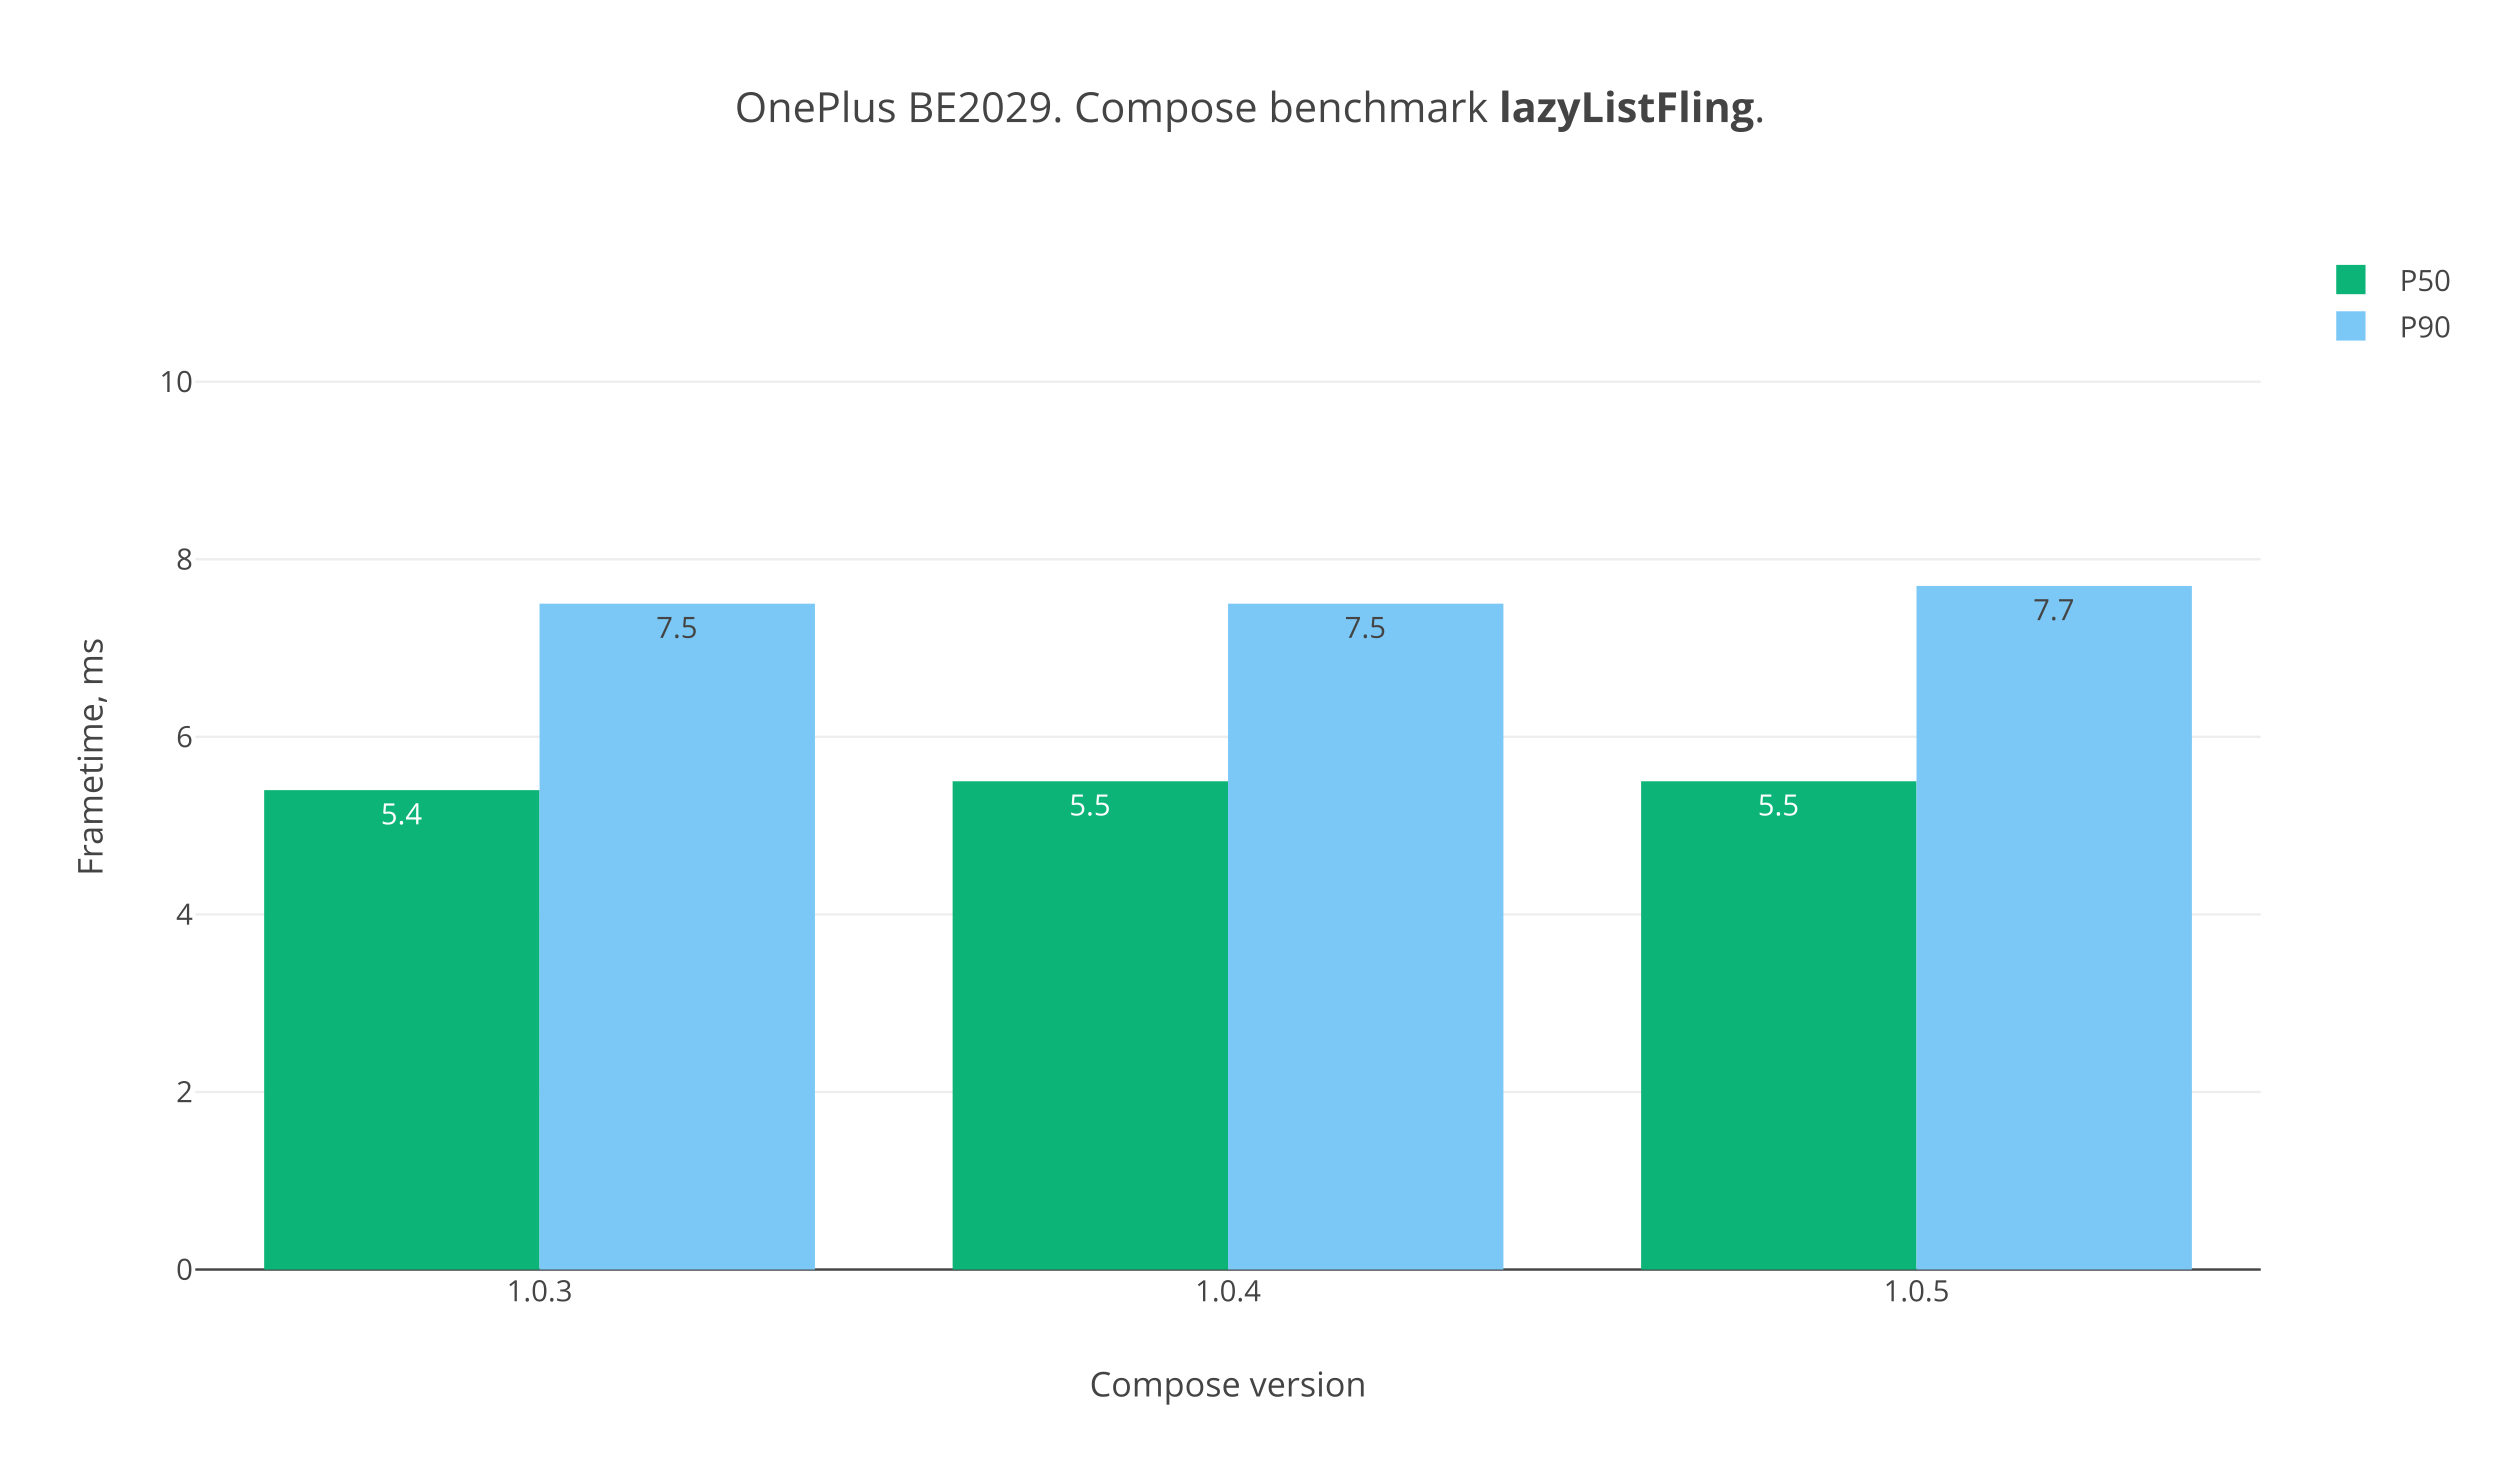
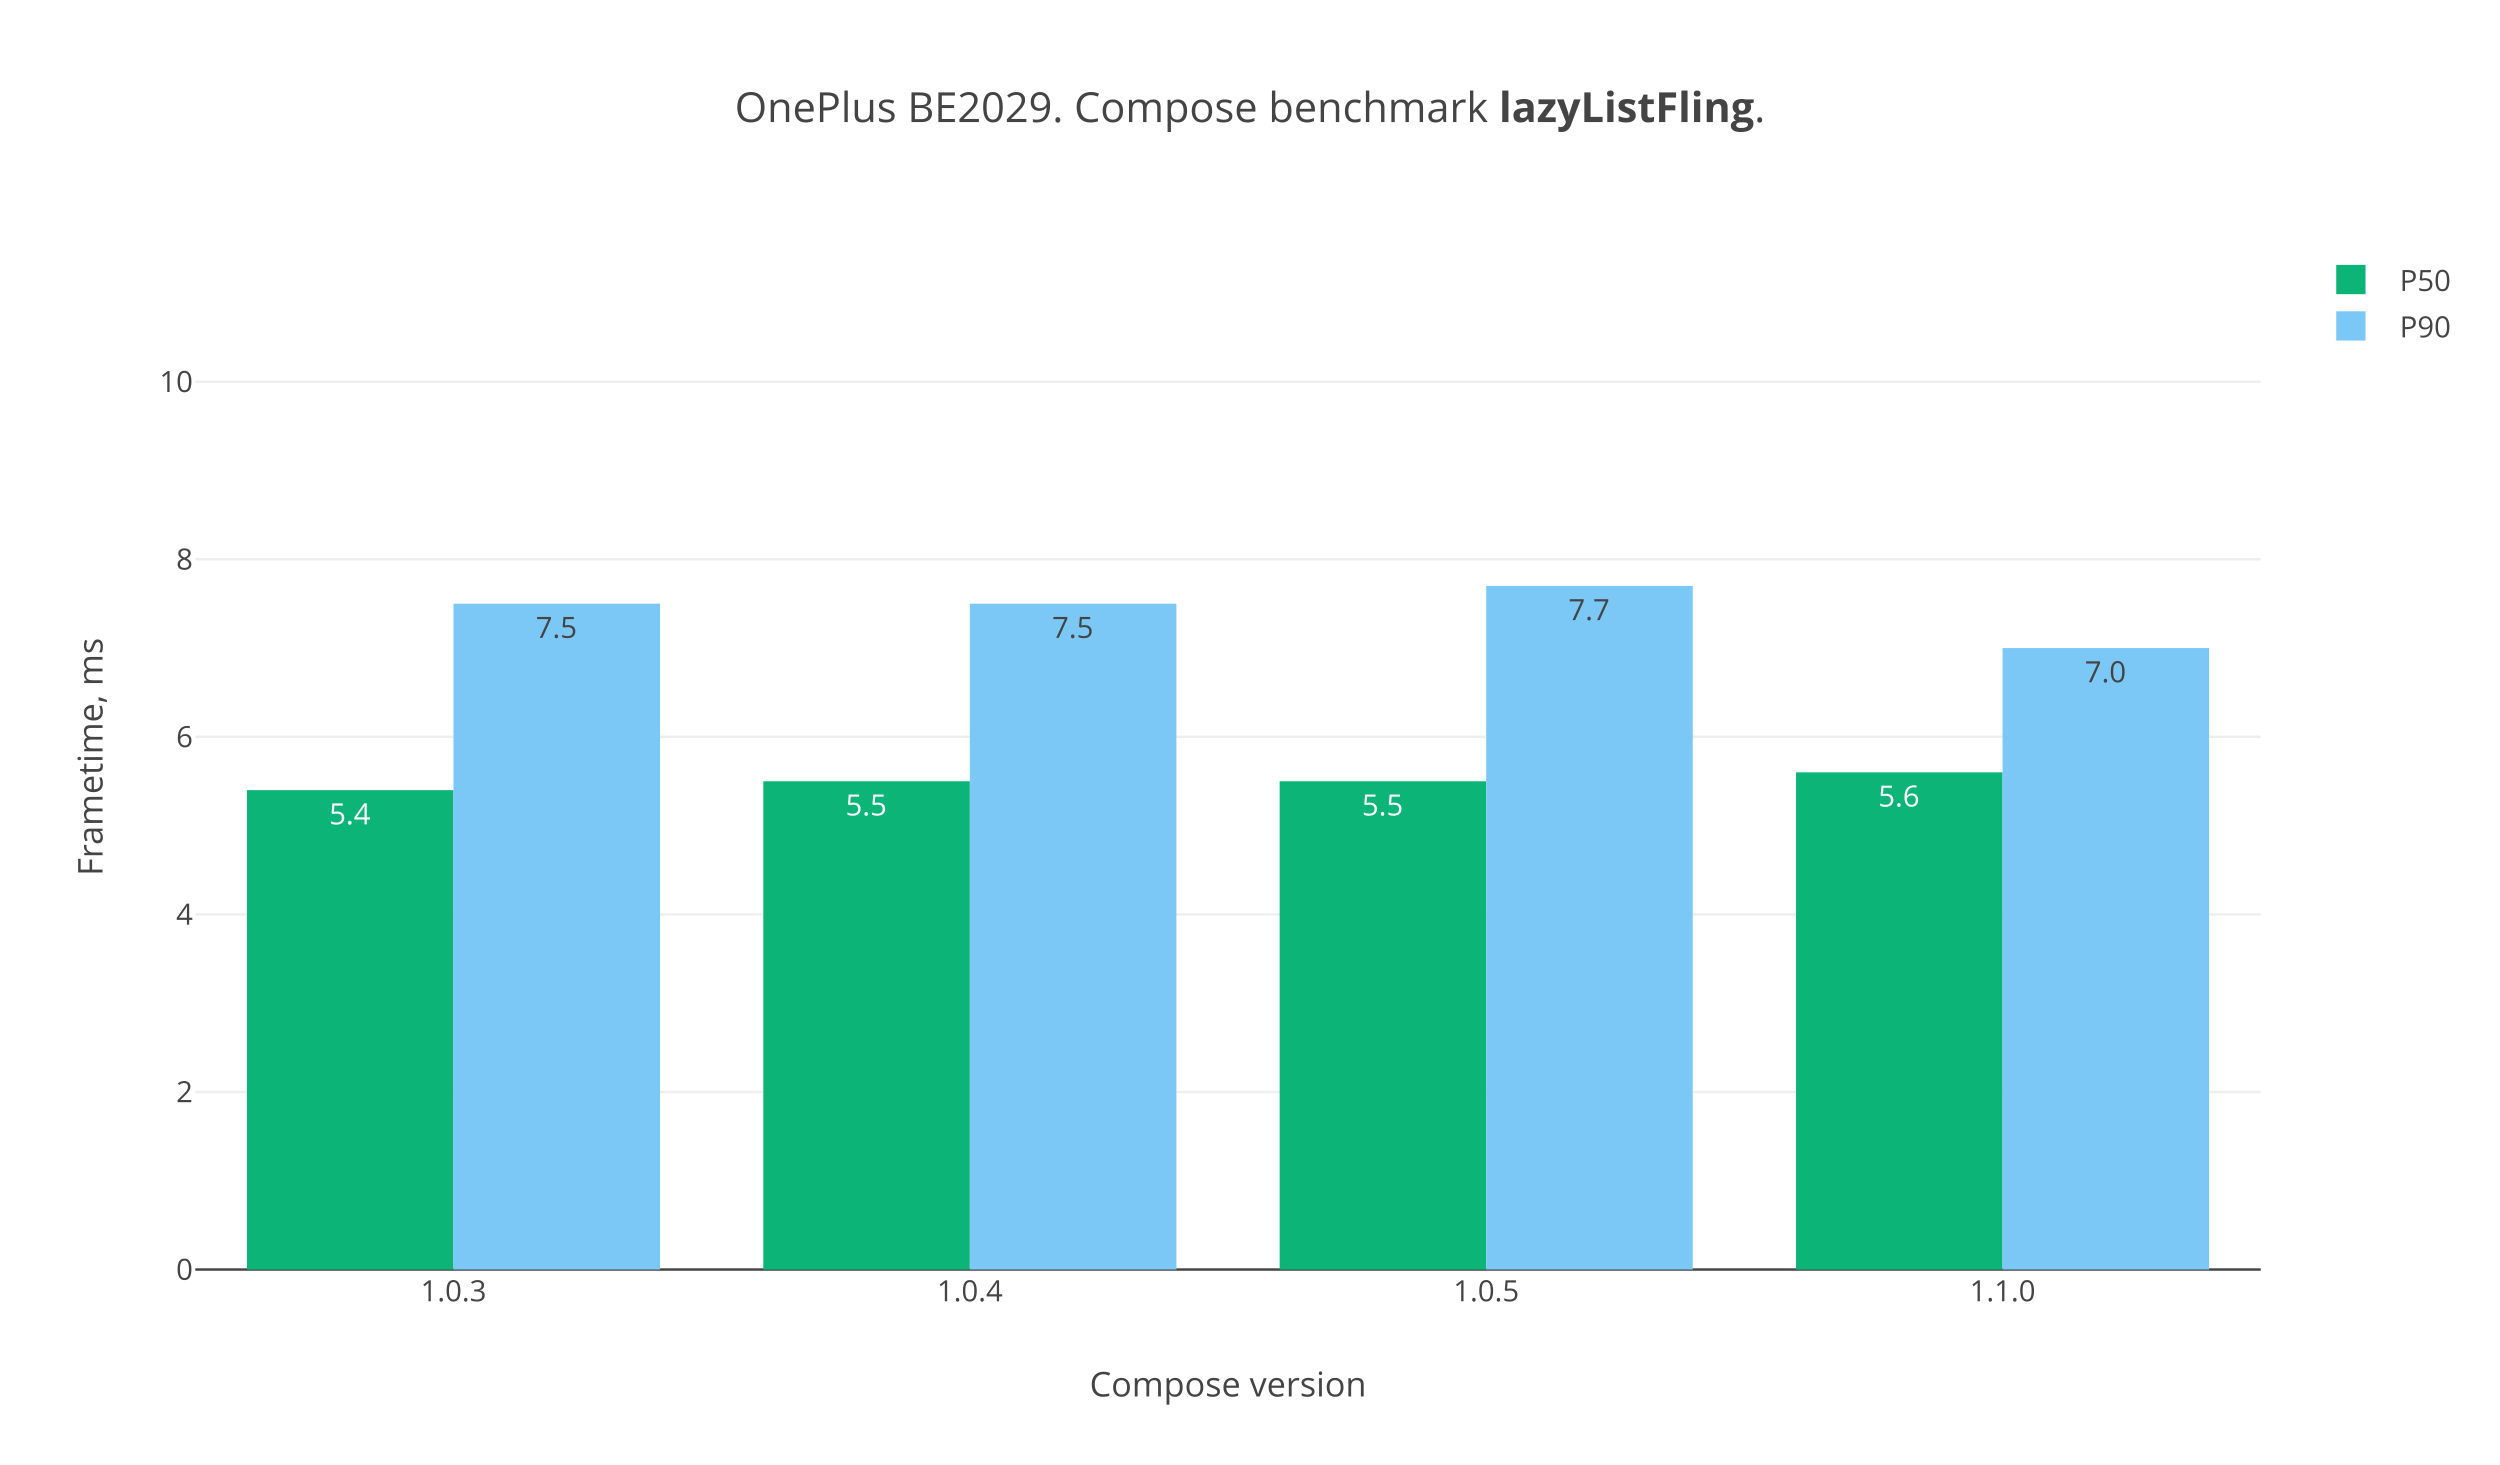
<svg xmlns="http://www.w3.org/2000/svg" class="main-svg" width="1024" height="600" style="" viewBox="0 0 1024 600">
  <rect x="0" y="0" width="1024" height="600" style="fill: rgb(255, 255, 255); fill-opacity: 1;" />
-   <defs id="defs-411d6c">
+   <defs id="defs-ae5496">
    <g class="clips">
-       <clipPath id="clip411d6cxyplot" class="plotclip">
+       <clipPath id="clipae5496xyplot" class="plotclip">
        <rect width="846" height="420" />
      </clipPath>
-       <clipPath class="axesclip" id="clip411d6cx">
+       <clipPath class="axesclip" id="clipae5496x">
        <rect x="80" y="0" width="846" height="600" />
      </clipPath>
-       <clipPath class="axesclip" id="clip411d6cy">
+       <clipPath class="axesclip" id="clipae5496y">
        <rect x="0" y="100" width="1024" height="420" />
      </clipPath>
-       <clipPath class="axesclip" id="clip411d6cxy">
+       <clipPath class="axesclip" id="clipae5496xy">
        <rect x="80" y="100" width="846" height="420" />
      </clipPath>
    </g>
    <g class="gradients" />
  </defs>
  <g class="bglayer" />
  <g class="layer-below">
    <g class="imagelayer" />
    <g class="shapelayer" />
  </g>
  <g class="cartesianlayer">
    <g class="subplot xy">
      <g class="layer-subplot">
        <g class="shapelayer" />
        <g class="imagelayer" />
      </g>
      <g class="gridlayer">
        <g class="x" />
        <g class="y">
          <path class="ygrid crisp" transform="translate(0,447.27)" d="M80,0h846" style="stroke: rgb(238, 238, 238); stroke-opacity: 1; stroke-width: 1px;" />
          <path class="ygrid crisp" transform="translate(0,374.55)" d="M80,0h846" style="stroke: rgb(238, 238, 238); stroke-opacity: 1; stroke-width: 1px;" />
          <path class="ygrid crisp" transform="translate(0,301.82)" d="M80,0h846" style="stroke: rgb(238, 238, 238); stroke-opacity: 1; stroke-width: 1px;" />
          <path class="ygrid crisp" transform="translate(0,229.09)" d="M80,0h846" style="stroke: rgb(238, 238, 238); stroke-opacity: 1; stroke-width: 1px;" />
          <path class="ygrid crisp" transform="translate(0,156.36)" d="M80,0h846" style="stroke: rgb(238, 238, 238); stroke-opacity: 1; stroke-width: 1px;" />
        </g>
      </g>
      <g class="zerolinelayer">
        <path class="yzl zl crisp" transform="translate(0,520)" d="M80,0h846" style="stroke: rgb(68, 68, 68); stroke-opacity: 1; stroke-width: 1px;" />
      </g>
      <path class="xlines-below" />
      <path class="ylines-below" />
      <g class="overlines-below" />
      <g class="xaxislayer-below" />
      <g class="yaxislayer-below" />
      <g class="overaxes-below" />
-       <g class="plot" transform="translate(80,100)" clip-path="url('#clip411d6cxyplot')">
+       <g class="plot" transform="translate(80,100)" clip-path="url('#clipae5496xyplot')">
        <g class="barlayer mlayer">
          <g class="trace bars" style="opacity: 1;">
            <g class="points">
              <g class="point">
-                 <path d="M28.2,420V223.64H141V420Z" style="vector-effect: non-scaling-stroke; opacity: 1; stroke-width: 0px; fill: rgb(12, 181, 119); fill-opacity: 1;" />
-                 <text class="bartext bartext-inside" text-anchor="middle" data-notex="1" x="0" y="0" style="font-family: 'Open Sans', verdana, arial, sans-serif; font-size: 12px; fill: rgb(255, 255, 255); fill-opacity: 1; white-space: pre;" transform="translate(84.43594,237.64)">5.4</text>
-               </g>
-               <g class="point">
-                 <path d="M310.2,420V220H423V420Z" style="vector-effect: non-scaling-stroke; opacity: 1; stroke-width: 0px; fill: rgb(12, 181, 119); fill-opacity: 1;" />
-                 <text class="bartext bartext-inside" text-anchor="middle" data-notex="1" x="0" y="0" style="font-family: 'Open Sans', verdana, arial, sans-serif; font-size: 12px; fill: rgb(255, 255, 255); fill-opacity: 1; white-space: pre;" transform="translate(366.4359,234)">5.5</text>
-               </g>
-               <g class="point">
-                 <path d="M592.2,420V220H705V420Z" style="vector-effect: non-scaling-stroke; opacity: 1; stroke-width: 0px; fill: rgb(12, 181, 119); fill-opacity: 1;" />
-                 <text class="bartext bartext-inside" text-anchor="middle" data-notex="1" x="0" y="0" style="font-family: 'Open Sans', verdana, arial, sans-serif; font-size: 12px; fill: rgb(255, 255, 255); fill-opacity: 1; white-space: pre;" transform="translate(648.4359,234)">5.5</text>
+                 <path d="M21.15,420V223.64H105.75V420Z" style="vector-effect: non-scaling-stroke; opacity: 1; stroke-width: 0px; fill: rgb(12, 181, 119); fill-opacity: 1;" />
+                 <text class="bartext bartext-inside" text-anchor="middle" data-notex="1" x="0" y="0" style="font-family: 'Open Sans', verdana, arial, sans-serif; font-size: 12px; fill: rgb(255, 255, 255); fill-opacity: 1; white-space: pre;" transform="translate(63.28594,237.64)">5.4</text>
+               </g>
+               <g class="point">
+                 <path d="M232.65,420V220H317.25V420Z" style="vector-effect: non-scaling-stroke; opacity: 1; stroke-width: 0px; fill: rgb(12, 181, 119); fill-opacity: 1;" />
+                 <text class="bartext bartext-inside" text-anchor="middle" data-notex="1" x="0" y="0" style="font-family: 'Open Sans', verdana, arial, sans-serif; font-size: 12px; fill: rgb(255, 255, 255); fill-opacity: 1; white-space: pre;" transform="translate(274.7859,234)">5.5</text>
+               </g>
+               <g class="point">
+                 <path d="M444.15,420V220H528.75V420Z" style="vector-effect: non-scaling-stroke; opacity: 1; stroke-width: 0px; fill: rgb(12, 181, 119); fill-opacity: 1;" />
+                 <text class="bartext bartext-inside" text-anchor="middle" data-notex="1" x="0" y="0" style="font-family: 'Open Sans', verdana, arial, sans-serif; font-size: 12px; fill: rgb(255, 255, 255); fill-opacity: 1; white-space: pre;" transform="translate(486.2859,234)">5.5</text>
+               </g>
+               <g class="point">
+                 <path d="M655.65,420V216.36H740.25V420Z" style="vector-effect: non-scaling-stroke; opacity: 1; stroke-width: 0px; fill: rgb(12, 181, 119); fill-opacity: 1;" />
+                 <text class="bartext bartext-inside" text-anchor="middle" data-notex="1" x="0" y="0" style="font-family: 'Open Sans', verdana, arial, sans-serif; font-size: 12px; fill: rgb(255, 255, 255); fill-opacity: 1; white-space: pre;" transform="translate(697.7859,230.36)">5.6</text>
              </g>
            </g>
          </g>
          <g class="trace bars" style="opacity: 1;">
            <g class="points">
              <g class="point">
-                 <path d="M141,420V147.27H253.8V420Z" style="vector-effect: non-scaling-stroke; opacity: 1; stroke-width: 0px; fill: rgb(123, 200, 246); fill-opacity: 1;" />
-                 <text class="bartext bartext-inside" text-anchor="middle" data-notex="1" x="0" y="0" style="font-family: 'Open Sans', verdana, arial, sans-serif; font-size: 12px; fill: rgb(68, 68, 68); fill-opacity: 1; white-space: pre;" transform="translate(197.2359,161.27)">7.5</text>
-               </g>
-               <g class="point">
-                 <path d="M423,420V147.27H535.8V420Z" style="vector-effect: non-scaling-stroke; opacity: 1; stroke-width: 0px; fill: rgb(123, 200, 246); fill-opacity: 1;" />
-                 <text class="bartext bartext-inside" text-anchor="middle" data-notex="1" x="0" y="0" style="font-family: 'Open Sans', verdana, arial, sans-serif; font-size: 12px; fill: rgb(68, 68, 68); fill-opacity: 1; white-space: pre;" transform="translate(479.2359,161.27)">7.5</text>
-               </g>
-               <g class="point">
-                 <path d="M705,420V140H817.8V420Z" style="vector-effect: non-scaling-stroke; opacity: 1; stroke-width: 0px; fill: rgb(123, 200, 246); fill-opacity: 1;" />
-                 <text class="bartext bartext-inside" text-anchor="middle" data-notex="1" x="0" y="0" style="font-family: 'Open Sans', verdana, arial, sans-serif; font-size: 12px; fill: rgb(68, 68, 68); fill-opacity: 1; white-space: pre;" transform="translate(761.2359,154)">7.7</text>
+                 <path d="M105.75,420V147.27H190.35V420Z" style="vector-effect: non-scaling-stroke; opacity: 1; stroke-width: 0px; fill: rgb(123, 200, 246); fill-opacity: 1;" />
+                 <text class="bartext bartext-inside" text-anchor="middle" data-notex="1" x="0" y="0" style="font-family: 'Open Sans', verdana, arial, sans-serif; font-size: 12px; fill: rgb(68, 68, 68); fill-opacity: 1; white-space: pre;" transform="translate(147.8859,161.27)">7.5</text>
+               </g>
+               <g class="point">
+                 <path d="M317.25,420V147.27H401.85V420Z" style="vector-effect: non-scaling-stroke; opacity: 1; stroke-width: 0px; fill: rgb(123, 200, 246); fill-opacity: 1;" />
+                 <text class="bartext bartext-inside" text-anchor="middle" data-notex="1" x="0" y="0" style="font-family: 'Open Sans', verdana, arial, sans-serif; font-size: 12px; fill: rgb(68, 68, 68); fill-opacity: 1; white-space: pre;" transform="translate(359.3859,161.27)">7.5</text>
+               </g>
+               <g class="point">
+                 <path d="M528.75,420V140H613.35V420Z" style="vector-effect: non-scaling-stroke; opacity: 1; stroke-width: 0px; fill: rgb(123, 200, 246); fill-opacity: 1;" />
+                 <text class="bartext bartext-inside" text-anchor="middle" data-notex="1" x="0" y="0" style="font-family: 'Open Sans', verdana, arial, sans-serif; font-size: 12px; fill: rgb(68, 68, 68); fill-opacity: 1; white-space: pre;" transform="translate(570.8859,154)">7.7</text>
+               </g>
+               <g class="point">
+                 <path d="M740.25,420V165.45H824.85V420Z" style="vector-effect: non-scaling-stroke; opacity: 1; stroke-width: 0px; fill: rgb(123, 200, 246); fill-opacity: 1;" />
+                 <text class="bartext bartext-inside" text-anchor="middle" data-notex="1" x="0" y="0" style="font-family: 'Open Sans', verdana, arial, sans-serif; font-size: 12px; fill: rgb(68, 68, 68); fill-opacity: 1; white-space: pre;" transform="translate(782.3859,179.45)">7.0</text>
              </g>
            </g>
          </g>
        </g>
        <g class="scatterlayer mlayer">
-           <g class="trace scatter trace349e5c" style="stroke-miterlimit: 2; opacity: 1;">
+           <g class="trace scatter trace0a1950" style="stroke-miterlimit: 2; opacity: 1;">
            <g class="fills" />
            <g class="errorbars" />
            <g class="lines" />
            <g class="points" />
            <g class="text">
              <g class="textpoint" />
              <g class="textpoint" />
              <g class="textpoint" />
-             </g>
-           </g>
-           <g class="trace scatter trace3e2db2" style="stroke-miterlimit: 2; opacity: 1;">
+               <g class="textpoint" />
+             </g>
+           </g>
+           <g class="trace scatter trace98a660" style="stroke-miterlimit: 2; opacity: 1;">
            <g class="fills" />
            <g class="errorbars" />
            <g class="lines" />
            <g class="points" />
            <g class="text">
              <g class="textpoint" />
              <g class="textpoint" />
              <g class="textpoint" />
+               <g class="textpoint" />
            </g>
          </g>
        </g>
      </g>
      <g class="overplot" />
      <path class="xlines-above crisp" style="fill: none;" d="M0,0" />
      <path class="ylines-above crisp" style="fill: none;" d="M0,0" />
      <g class="overlines-above" />
      <g class="xaxislayer-above">
        <g class="xtick">
-           <text text-anchor="middle" x="0" y="533" transform="translate(221,0)" style="font-family: 'Open Sans', verdana, arial, sans-serif; font-size: 12px; fill: rgb(68, 68, 68); fill-opacity: 1; white-space: pre;">1.0.3</text>
-         </g>
-         <g class="xtick">
-           <text text-anchor="middle" x="0" y="533" transform="translate(503,0)" style="font-family: 'Open Sans', verdana, arial, sans-serif; font-size: 12px; fill: rgb(68, 68, 68); fill-opacity: 1; white-space: pre;">1.0.4</text>
-         </g>
-         <g class="xtick">
-           <text text-anchor="middle" x="0" y="533" transform="translate(785,0)" style="font-family: 'Open Sans', verdana, arial, sans-serif; font-size: 12px; fill: rgb(68, 68, 68); fill-opacity: 1; white-space: pre;">1.0.5</text>
+           <text text-anchor="middle" x="0" y="533" transform="translate(185.75,0)" style="font-family: 'Open Sans', verdana, arial, sans-serif; font-size: 12px; fill: rgb(68, 68, 68); fill-opacity: 1; white-space: pre;">1.0.3</text>
+         </g>
+         <g class="xtick">
+           <text text-anchor="middle" x="0" y="533" transform="translate(397.25,0)" style="font-family: 'Open Sans', verdana, arial, sans-serif; font-size: 12px; fill: rgb(68, 68, 68); fill-opacity: 1; white-space: pre;">1.0.4</text>
+         </g>
+         <g class="xtick">
+           <text text-anchor="middle" x="0" y="533" transform="translate(608.75,0)" style="font-family: 'Open Sans', verdana, arial, sans-serif; font-size: 12px; fill: rgb(68, 68, 68); fill-opacity: 1; white-space: pre;">1.0.5</text>
+         </g>
+         <g class="xtick">
+           <text text-anchor="middle" x="0" y="533" transform="translate(820.25,0)" style="font-family: 'Open Sans', verdana, arial, sans-serif; font-size: 12px; fill: rgb(68, 68, 68); fill-opacity: 1; white-space: pre;">1.1.0</text>
        </g>
      </g>
      <g class="yaxislayer-above">
        <g class="ytick">
          <text text-anchor="end" x="79" y="4.2" transform="translate(0,520)" style="font-family: 'Open Sans', verdana, arial, sans-serif; font-size: 12px; fill: rgb(68, 68, 68); fill-opacity: 1; white-space: pre;">0</text>
        </g>
        <g class="ytick">
          <text text-anchor="end" x="79" y="4.2" transform="translate(0,447.27)" style="font-family: 'Open Sans', verdana, arial, sans-serif; font-size: 12px; fill: rgb(68, 68, 68); fill-opacity: 1; white-space: pre;">2</text>
        </g>
        <g class="ytick">
          <text text-anchor="end" x="79" y="4.2" transform="translate(0,374.55)" style="font-family: 'Open Sans', verdana, arial, sans-serif; font-size: 12px; fill: rgb(68, 68, 68); fill-opacity: 1; white-space: pre;">4</text>
        </g>
        <g class="ytick">
          <text text-anchor="end" x="79" y="4.2" transform="translate(0,301.82)" style="font-family: 'Open Sans', verdana, arial, sans-serif; font-size: 12px; fill: rgb(68, 68, 68); fill-opacity: 1; white-space: pre;">6</text>
        </g>
        <g class="ytick">
          <text text-anchor="end" x="79" y="4.2" transform="translate(0,229.09)" style="font-family: 'Open Sans', verdana, arial, sans-serif; font-size: 12px; fill: rgb(68, 68, 68); fill-opacity: 1; white-space: pre;">8</text>
        </g>
        <g class="ytick">
          <text text-anchor="end" x="79" y="4.2" transform="translate(0,156.36)" style="font-family: 'Open Sans', verdana, arial, sans-serif; font-size: 12px; fill: rgb(68, 68, 68); fill-opacity: 1; white-space: pre;">10</text>
        </g>
      </g>
      <g class="overaxes-above" />
    </g>
  </g>
  <g class="polarlayer" />
  <g class="ternarylayer" />
  <g class="geolayer" />
  <g class="funnelarealayer" />
  <g class="pielayer" />
  <g class="treemaplayer" />
  <g class="sunburstlayer" />
  <g class="glimages" />
-   <defs id="topdefs-411d6c">
+   <defs id="topdefs-ae5496">
    <g class="clips" />
-     <clipPath id="legend411d6c">
+     <clipPath id="legendae5496">
      <rect width="69" height="48" x="0" y="0" />
    </clipPath>
  </defs>
  <g class="layer-above">
    <g class="imagelayer" />
    <g class="shapelayer" />
  </g>
  <g class="infolayer">
    <g class="legend" pointer-events="all" transform="translate(942.92,100)">
      <rect class="bg" shape-rendering="crispEdges" style="stroke: rgb(68, 68, 68); stroke-opacity: 1; fill: rgb(255, 255, 255); fill-opacity: 1; stroke-width: 0px;" width="69" height="48" x="0" y="0" />
-       <g class="scrollbox" transform="" clip-path="url('#legend411d6c')">
+       <g class="scrollbox" transform="" clip-path="url('#legendae5496')">
        <g class="groups">
          <g class="traces" style="opacity: 1;" transform="translate(0,14.5)">
            <text class="legendtext" text-anchor="start" x="40" y="4.68" style="font-family: 'Open Sans', verdana, arial, sans-serif; font-size: 12px; fill: rgb(68, 68, 68); fill-opacity: 1; white-space: pre;">P50</text>
            <g class="layers" style="opacity: 1;">
              <g class="legendfill" />
              <g class="legendlines" />
              <g class="legendsymbols">
                <g class="legendpoints">
                  <path class="legendundefined" d="M6,6H-6V-6H6Z" transform="translate(20,0)" style="stroke-width: 0px; fill: rgb(12, 181, 119); fill-opacity: 1;" />
                </g>
              </g>
            </g>
            <rect class="legendtoggle" x="0" y="-9.5" width="63.688" height="19" style="fill: rgb(0, 0, 0); fill-opacity: 0;" />
          </g>
          <g class="traces" style="opacity: 1;" transform="translate(0,33.5)">
            <text class="legendtext" text-anchor="start" x="40" y="4.68" style="font-family: 'Open Sans', verdana, arial, sans-serif; font-size: 12px; fill: rgb(68, 68, 68); fill-opacity: 1; white-space: pre;">P90</text>
            <g class="layers" style="opacity: 1;">
              <g class="legendfill" />
              <g class="legendlines" />
              <g class="legendsymbols">
                <g class="legendpoints">
                  <path class="legendundefined" d="M6,6H-6V-6H6Z" transform="translate(20,0)" style="stroke-width: 0px; fill: rgb(123, 200, 246); fill-opacity: 1;" />
                </g>
              </g>
            </g>
            <rect class="legendtoggle" x="0" y="-9.5" width="63.688" height="19" style="fill: rgb(0, 0, 0); fill-opacity: 0;" />
          </g>
        </g>
      </g>
      <rect class="scrollbar" rx="20" ry="3" width="0" height="0" style="fill: rgb(128, 139, 164); fill-opacity: 1;" x="0" y="0" />
    </g>
    <g class="g-gtitle">
      <text class="gtitle" x="512" y="50" text-anchor="middle" dy="0em" style="font-family: 'Open Sans', verdana, arial, sans-serif; font-size: 17px; fill: rgb(68, 68, 68); opacity: 1; font-weight: normal; white-space: pre;">OnePlus BE2029. Compose benchmark <tspan style="font-weight:bold">lazyListFling</tspan>.</text>
    </g>
    <g class="g-xtitle">
      <text class="xtitle" x="503" y="572" text-anchor="middle" style="font-family: 'Open Sans', verdana, arial, sans-serif; font-size: 14px; fill: rgb(68, 68, 68); opacity: 1; font-weight: normal; white-space: pre;">Compose version</text>
    </g>
    <g class="g-ytitle">
      <text class="ytitle" transform="rotate(-90,42,310)" x="42" y="310" text-anchor="middle" style="font-family: 'Open Sans', verdana, arial, sans-serif; font-size: 14px; fill: rgb(68, 68, 68); opacity: 1; font-weight: normal; white-space: pre;">Frametime, ms</text>
    </g>
  </g>
</svg>
